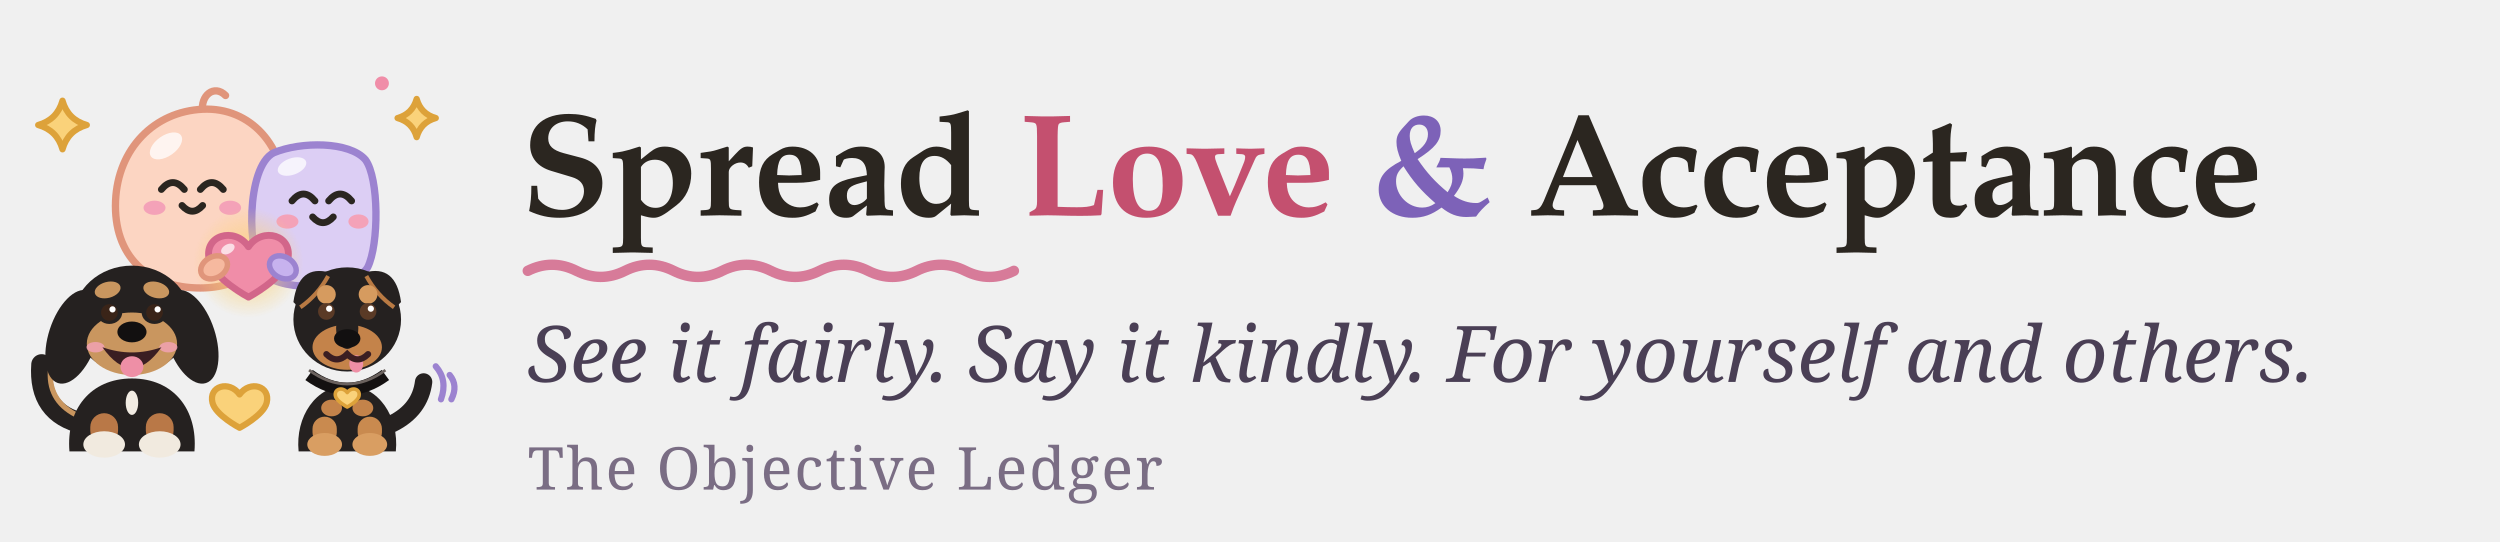
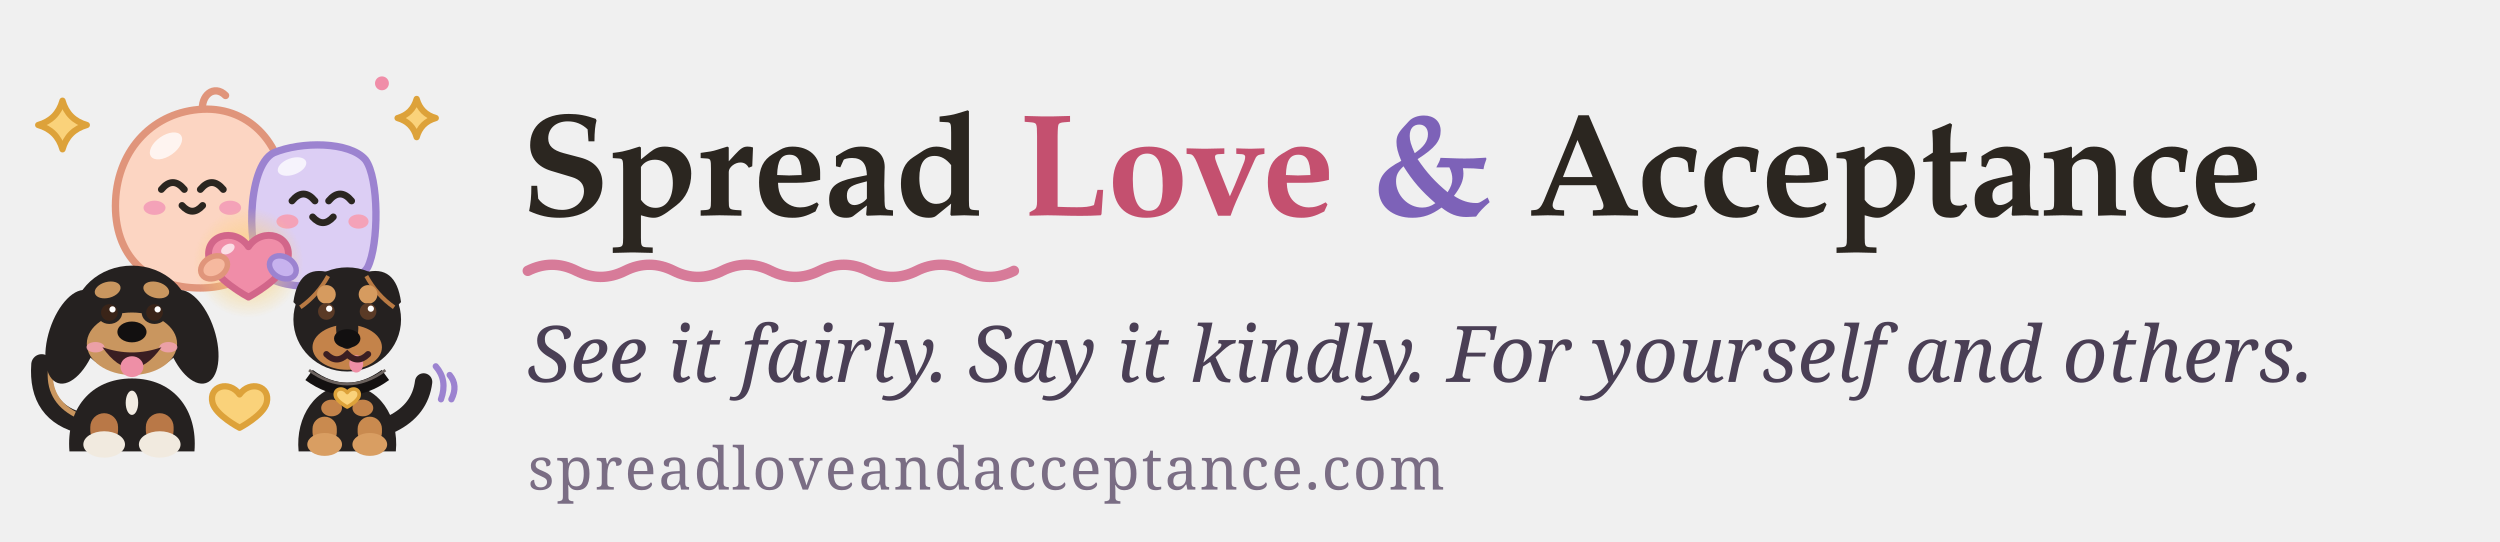
<svg xmlns="http://www.w3.org/2000/svg" viewBox="0 0 720 156" width="720" height="156" role="img" aria-labelledby="t">
  <style>.k{fill:#252120}.i{fill:none;stroke:#2B2620;stroke-width:3;stroke-linecap:round;stroke-linejoin:round}.c{fill:#F4A2B8}.w{fill:#fff}.t{fill:#C9965F}.s{fill:#C4834A}.n{fill:#121010}.m{fill:#3A1E22}.p{fill:#EE8FA6}.e{fill:#3A2418}.g{fill:#FAD27A;stroke:#DDA23A;stroke-linejoin:round}</style>
  <g transform="translate(6 14)">
    <defs>
      <radialGradient id="gl">
        <stop offset="0" stop-color="#FAD27A" stop-opacity=".9" />
        <stop offset=".55" stop-color="#FAD27A" stop-opacity=".45" />
        <stop offset="1" stop-color="#FAD27A" stop-opacity="0" />
      </radialGradient>
    </defs>
    <g transform="translate(22 -3) scale(.66)">
      <path d="M46 32c-1-7 5-12 10-7" fill="none" stroke="#E0957B" stroke-width="3.2" stroke-linecap="round" />
      <path d="M46 31C67 30 82 47 82 70C82 94 67 109 45 109C22 109 7 95 8 71C9 48 25 32 46 31Z" fill="#FCD5C2" stroke="#E0957B" stroke-width="3.2" />
      <ellipse cx="30" cy="47" rx="8" ry="4.5" transform="rotate(-35 30 47)" class="w" opacity=".75" />
      <path d="M77 50C89 45 110 45 117 53C123 61 123 90 118 100C112 110 81 111 73 103C65 95 65 56 77 50Z" fill="#DCCEF4" stroke="#9C83D0" stroke-width="3.2" />
      <ellipse cx="85" cy="56" rx="6.5" ry="3.6" transform="rotate(-20 85 56)" class="w" opacity=".75" />
      <path class="i" d="M28 66q5-6 10 0M45 66q5-6 10 0M37 73q4.5 5 9 0M85 71q5-6 10 0M101 71q5-6 10 0M94 78q4.5 5 9 0" />
      <ellipse class="c" cx="25" cy="74" rx="4.8" ry="3.1" />
      <ellipse class="c" cx="58" cy="74" rx="4.8" ry="3.1" />
      <ellipse class="c" cx="83" cy="80" rx="4.8" ry="3.1" />
      <ellipse class="c" cx="114" cy="80" rx="4.4" ry="3.1" />
      <circle cx="66" cy="98" r="24" fill="url(#gl)" />
      <path d="M66 91C60 82 46 86 49 97C51 105 66 113 66 113S81 105 83 97C86 86 72 82 66 91Z" fill="#F08DA8" stroke="#D2668A" stroke-width="3" stroke-linejoin="round" />
      <ellipse cx="57" cy="92" rx="3.2" ry="2" transform="rotate(-30 57 92)" class="w" opacity=".7" />
      <ellipse cx="51" cy="100" rx="6.2" ry="4.6" transform="rotate(-30 51 100)" fill="#F6B99F" stroke="#E0957B" stroke-width="2.4" />
      <ellipse cx="81" cy="100" rx="6.2" ry="4.6" transform="rotate(30 81 100)" fill="#C7B2EE" stroke="#9C83D0" stroke-width="2.4" />
    </g>
    <g transform="translate(32 78)">
      <path d="M-14 30Q-27 27-26 13" fill="none" stroke="#252120" stroke-width="6" stroke-linecap="round" />
      <path d="M-15 28Q-24 24-23.5 15" fill="none" stroke="#C9965F" stroke-width="1.5" stroke-linecap="round" />
      <path class="k" d="M-18 38C-19 26-12 17 0 17S19 26 18 38Z" />
      <rect x="-12" y="27" width="8" height="9" rx="4" fill="#B97847" />
      <rect x="4" y="27" width="8" height="9" rx="4" fill="#B97847" />
      <ellipse cx="-8" cy="36" rx="6" ry="3.8" fill="#F1EADF" />
      <ellipse cx="8" cy="36" rx="6" ry="3.8" fill="#F1EADF" />
      <ellipse cx="0" cy="24" rx="1.8" ry="3.5" fill="#F2ECE3" />
      <ellipse class="k" cx="-17" cy="5" rx="7" ry="14" transform="rotate(18 -17 5)" />
      <ellipse class="k" cx="17" cy="5" rx="7" ry="14" transform="rotate(-18 17 5)" />
      <ellipse class="k" cx="0" cy="0" rx="17" ry="15.5" />
      <ellipse cx="0" cy="7" rx="13" ry="9" class="t" />
      <ellipse cx="-7" cy="-8.5" rx="3.8" ry="2.3" transform="rotate(-15 -7 -8.5)" class="t" />
      <ellipse cx="7" cy="-8.5" rx="3.8" ry="2.3" transform="rotate(15 7 -8.5)" class="t" />
      <ellipse class="k" cx="-6.5" cy="-2" rx="3.7" ry="3.3" />
      <circle cx="-6.5" cy="-2" r="2.4" class="e" />
      <circle class="w" cx="-5.6" cy="-2.9" r=".9" />
      <ellipse class="k" cx="6.5" cy="-2" rx="3.7" ry="3.3" />
      <circle cx="6.5" cy="-2" r="2.4" class="e" />
      <circle class="w" cx="7.4" cy="-2.9" r=".9" />
      <ellipse cx="0" cy="3.6" rx="4.2" ry="3" class="n" />
      <ellipse class="c" cx="-10.5" cy="8" rx="2.6" ry="1.5" opacity=".8" />
      <ellipse class="c" cx="10.5" cy="8" rx="2.6" ry="1.5" opacity=".8" />
      <path d="M-8.5 8Q0 20 8.5 8Q0 11-8.5 8Z" class="m" />
      <ellipse cx="0" cy="13.6" rx="3.3" ry="3" class="p" />
    </g>
    <g transform="translate(94 78)">
      <path d="M13 30Q21 26 22 18" fill="none" stroke="#252120" stroke-width="5" stroke-linecap="round" />
      <path d="M25.5 13.5q3.5 4 1.5 9.5M29.5 16q2.5 3 .5 7" fill="none" stroke="#9C83D0" stroke-width="1.8" stroke-linecap="round" />
      <path class="k" d="M-14 38C-15 28-9 19 0 19S15 28 14 38Z" />
      <ellipse cx="-4.5" cy="25.5" rx="3" ry="2.4" class="s" />
      <ellipse cx="4.5" cy="25.5" rx="3" ry="2.4" class="s" />
      <rect x="-10" y="28" width="7" height="8" rx="3.5" fill="#C98A4F" />
      <rect x="3" y="28" width="7" height="8" rx="3.5" fill="#C98A4F" />
      <ellipse cx="-6.5" cy="36" rx="5" ry="3.3" fill="#D99E62" />
      <ellipse cx="6.5" cy="36" rx="5" ry="3.3" fill="#D99E62" />
      <path d="M-11 16Q0 24 11 16" fill="none" stroke="#141111" stroke-width="3.6" />
      <path d="M-11 14.6Q0 22.6 11 14.6" fill="none" stroke="#6B625E" stroke-width=".8" />
      <path class="g" stroke-width="8" transform="translate(0 19.5) scale(0.13)" d="M0 12C-10-2-30 4-26 20-23 32 0 44 0 44S23 32 26 20C30 4 10-2 0 12Z" />
      <ellipse class="k" cx="0" cy="0" rx="15.5" ry="15" />
      <ellipse cx="0" cy="8" rx="10" ry="6.5" class="s" />
      <ellipse class="k" cx="0" cy="2.5" rx="3.2" ry="6" />
      <path class="k" d="M-15.5-5Q-14-16-5-13.5Q-8-7-13.5-3ZM15.5-5Q14-16 5-13.5Q8-7 13.5-3Z" />
      <path d="M-13.5-3.5Q-8.5-7-5.5-12.5M13.5-3.5Q8.5-7 5.5-12.5" fill="none" stroke="#B97A43" stroke-width="1.2" />
      <circle cx="-6" cy="-7.2" r="2.7" fill="#D69B5F" />
      <circle cx="6" cy="-7.2" r="2.7" fill="#D69B5F" />
      <circle cx="-6" cy="-2.3" r="2.4" fill="#5A3A26" />
      <circle cx="6" cy="-2.3" r="2.4" fill="#5A3A26" />
      <circle class="w" cx="-5.2" cy="-3.1" r=".9" />
      <circle class="w" cx="6.8" cy="-3.1" r=".9" />
      <ellipse cx="0" cy="5.5" rx="3.8" ry="2.7" class="n" />
      <ellipse cx="2.6" cy="12.8" rx="2" ry="2.5" class="p" />
      <path d="M-6 10q3 3 6 0q3 3 6 0" fill="none" stroke="#3A1E22" stroke-width="1.8" stroke-linecap="round" />
    </g>
    <path class="g" stroke-width="6" transform="translate(63 96) scale(0.3)" d="M0 12C-10-2-30 4-26 20-23 32 0 44 0 44S23 32 26 20C30 4 10-2 0 12Z" />
    <path class="g" stroke-width="1.8" d="M12 15Q13.54 20.46 19 22Q13.54 23.54 12 29Q10.46 23.54 5 22Q10.46 20.46 12 15Z" />
    <path class="g" stroke-width="1.8" d="M114 14.5Q115.21 18.79 119.5 20Q115.21 21.21 114 25.5Q112.79 21.21 108.5 20Q112.79 18.79 114 14.5Z" />
    <circle cx="104" cy="10" r="2" fill="#F08DA8" />
  </g>
  <text x="150" y="62" text-anchor="start" font-family="Fraunces, 'Iowan Old Style', 'Palatino Linotype', Georgia, serif" font-weight="600" font-size="42" letter-spacing="-.4" fill="#2B2620">Spread <tspan fill="#C4506F">Love</tspan>
    <tspan fill="#7D62B8">&amp;</tspan> Acceptance</text>
  <path d="M152 78q7 -3.5 14 0q7 3.5 14 0q7 -3.5 14 0q7 3.5 14 0q7 -3.5 14 0q7 3.5 14 0q7 -3.5 14 0q7 3.5 14 0q7 -3.5 14 0q7 3.5 14 0" fill="none" stroke="#D2668A" stroke-width="3" stroke-linecap="round" opacity=".85" />
  <text x="152" y="110" text-anchor="start" font-family="Lora, 'Iowan Old Style', Georgia, serif" font-style="italic" font-size="22.5" fill="#4A3F55">See it fairly. Say it kindly. For yourself and others.</text>
-   <text x="152" y="141" text-anchor="start" font-family="Lora, 'Iowan Old Style', Georgia, serif" font-size="17" letter-spacing=".6" fill="#7A6D84">The Objective Ledger</text>
+   <text x="152" y="141" text-anchor="start" font-family="Lora, 'Iowan Old Style', Georgia, serif" font-size="17" letter-spacing=".6" fill="#7A6D84">spreadloveandacceptance.com</text>
</svg>
